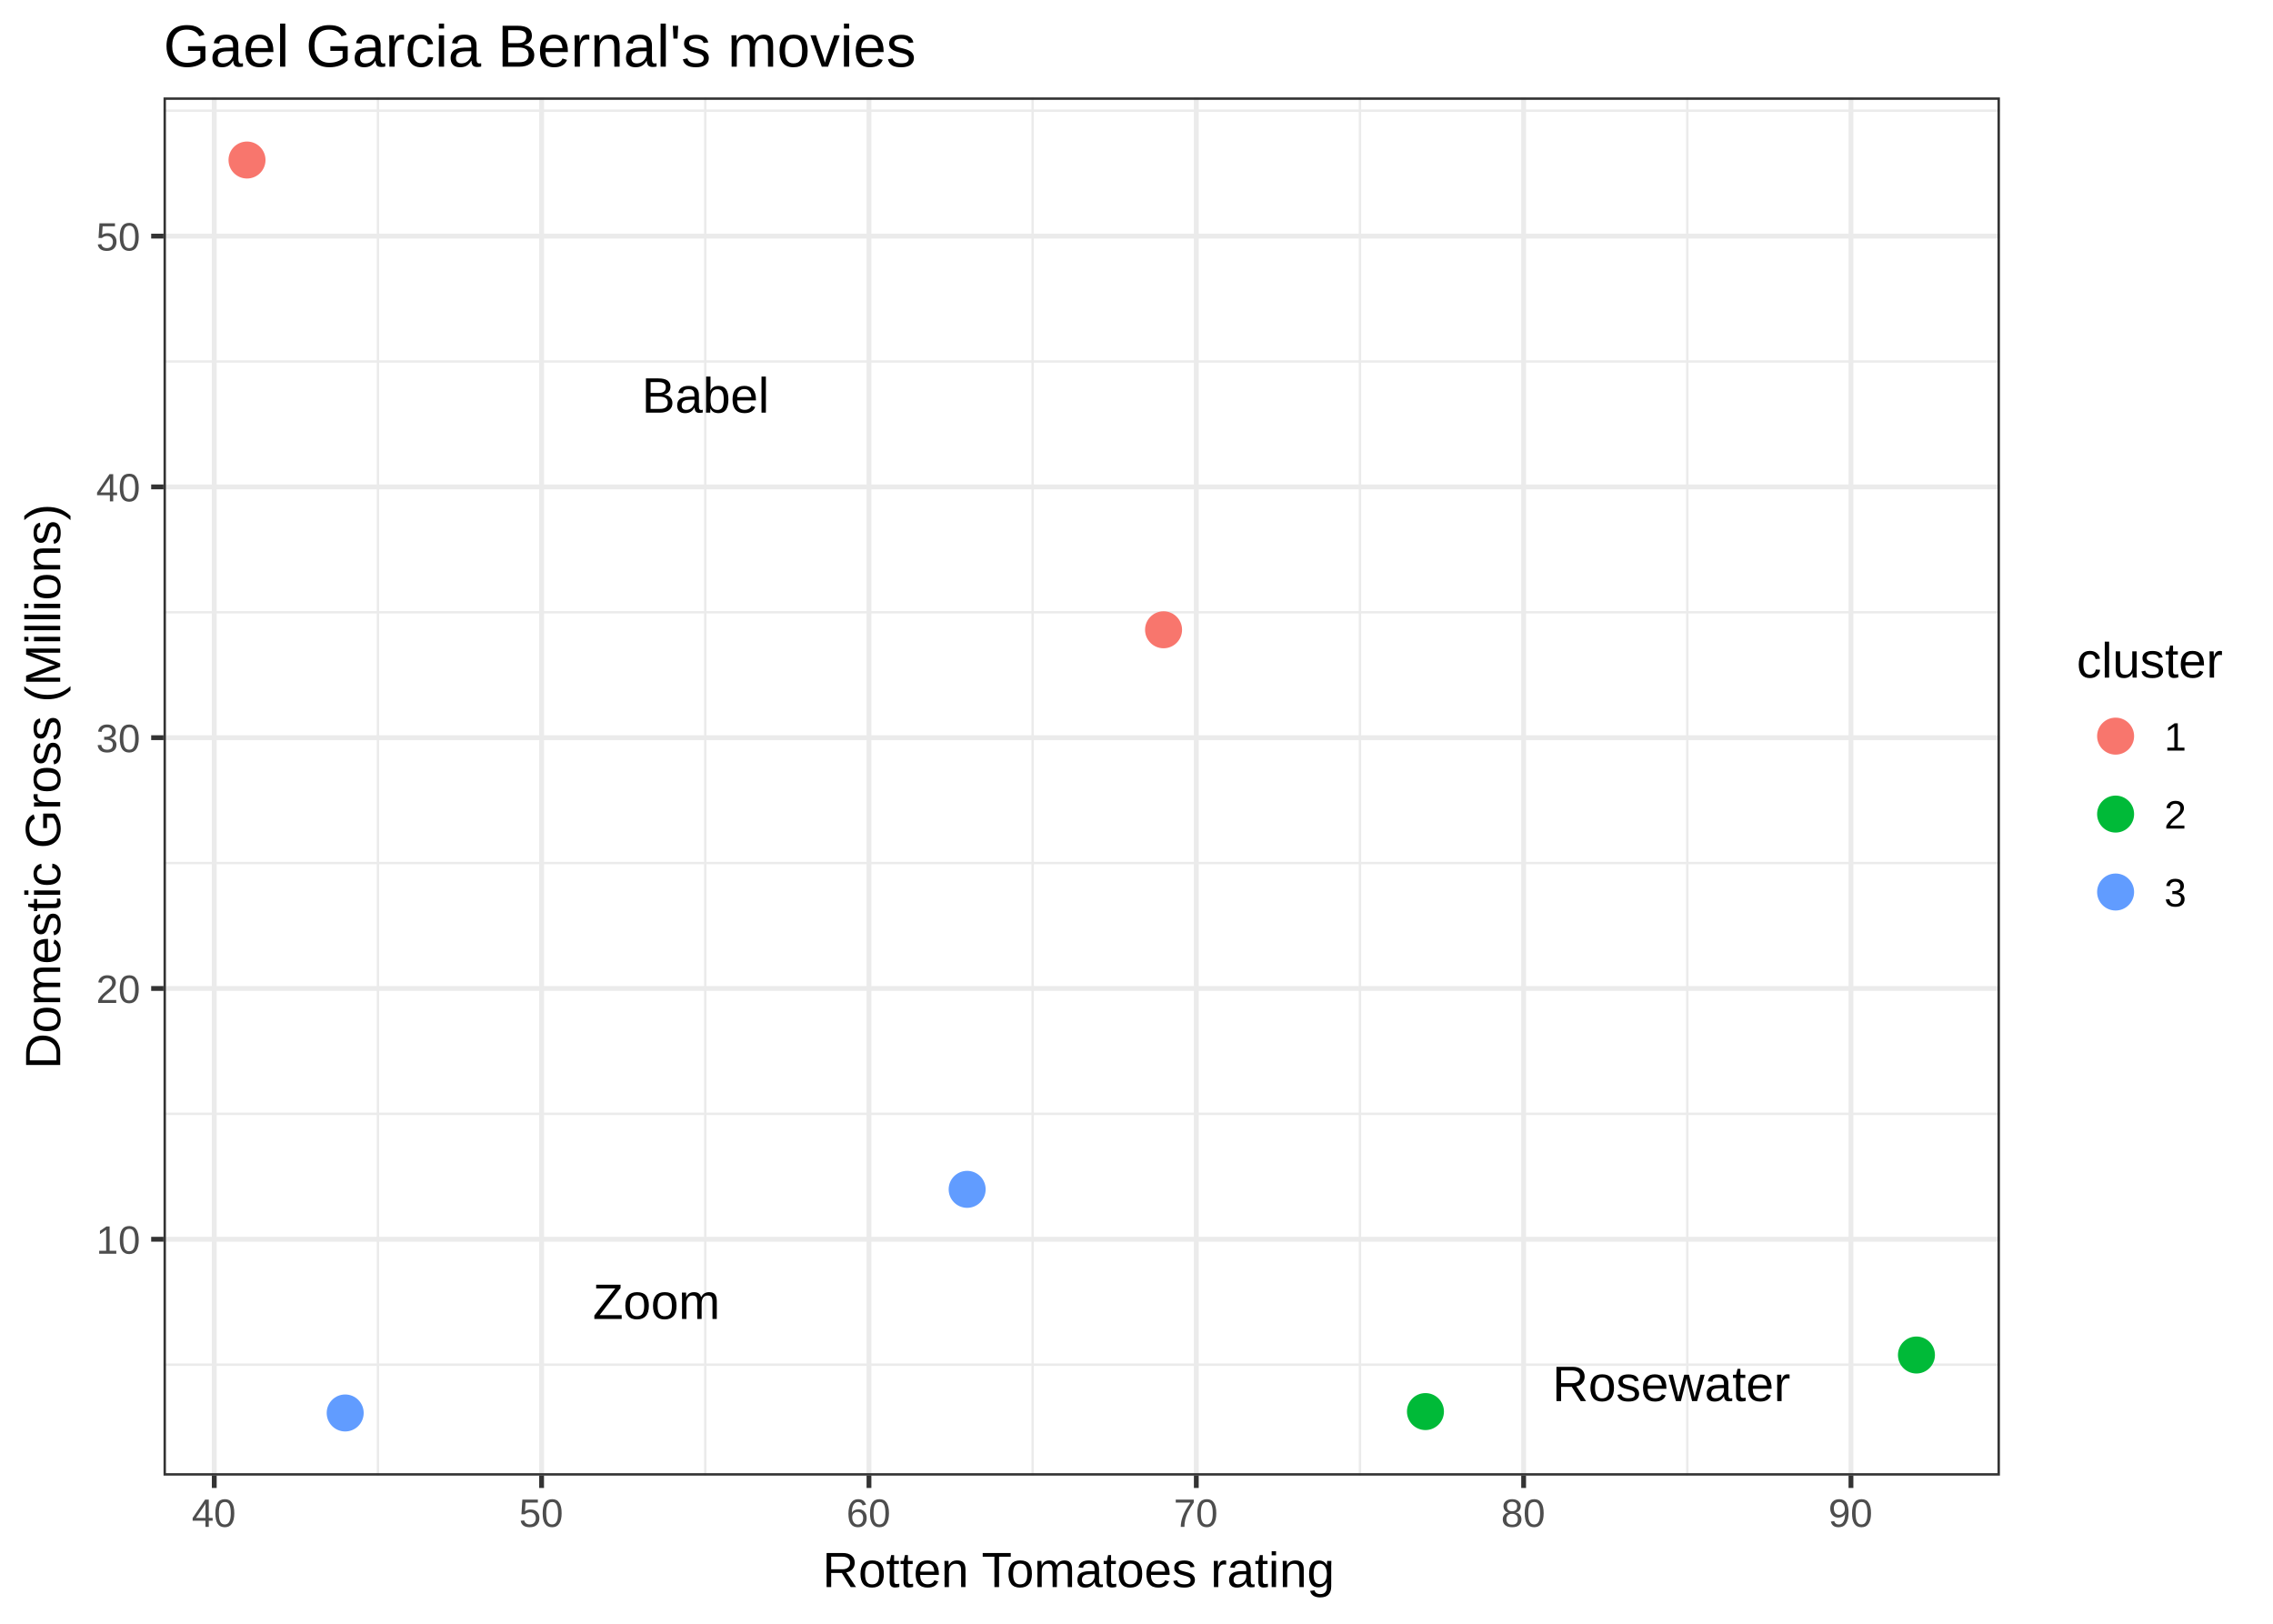
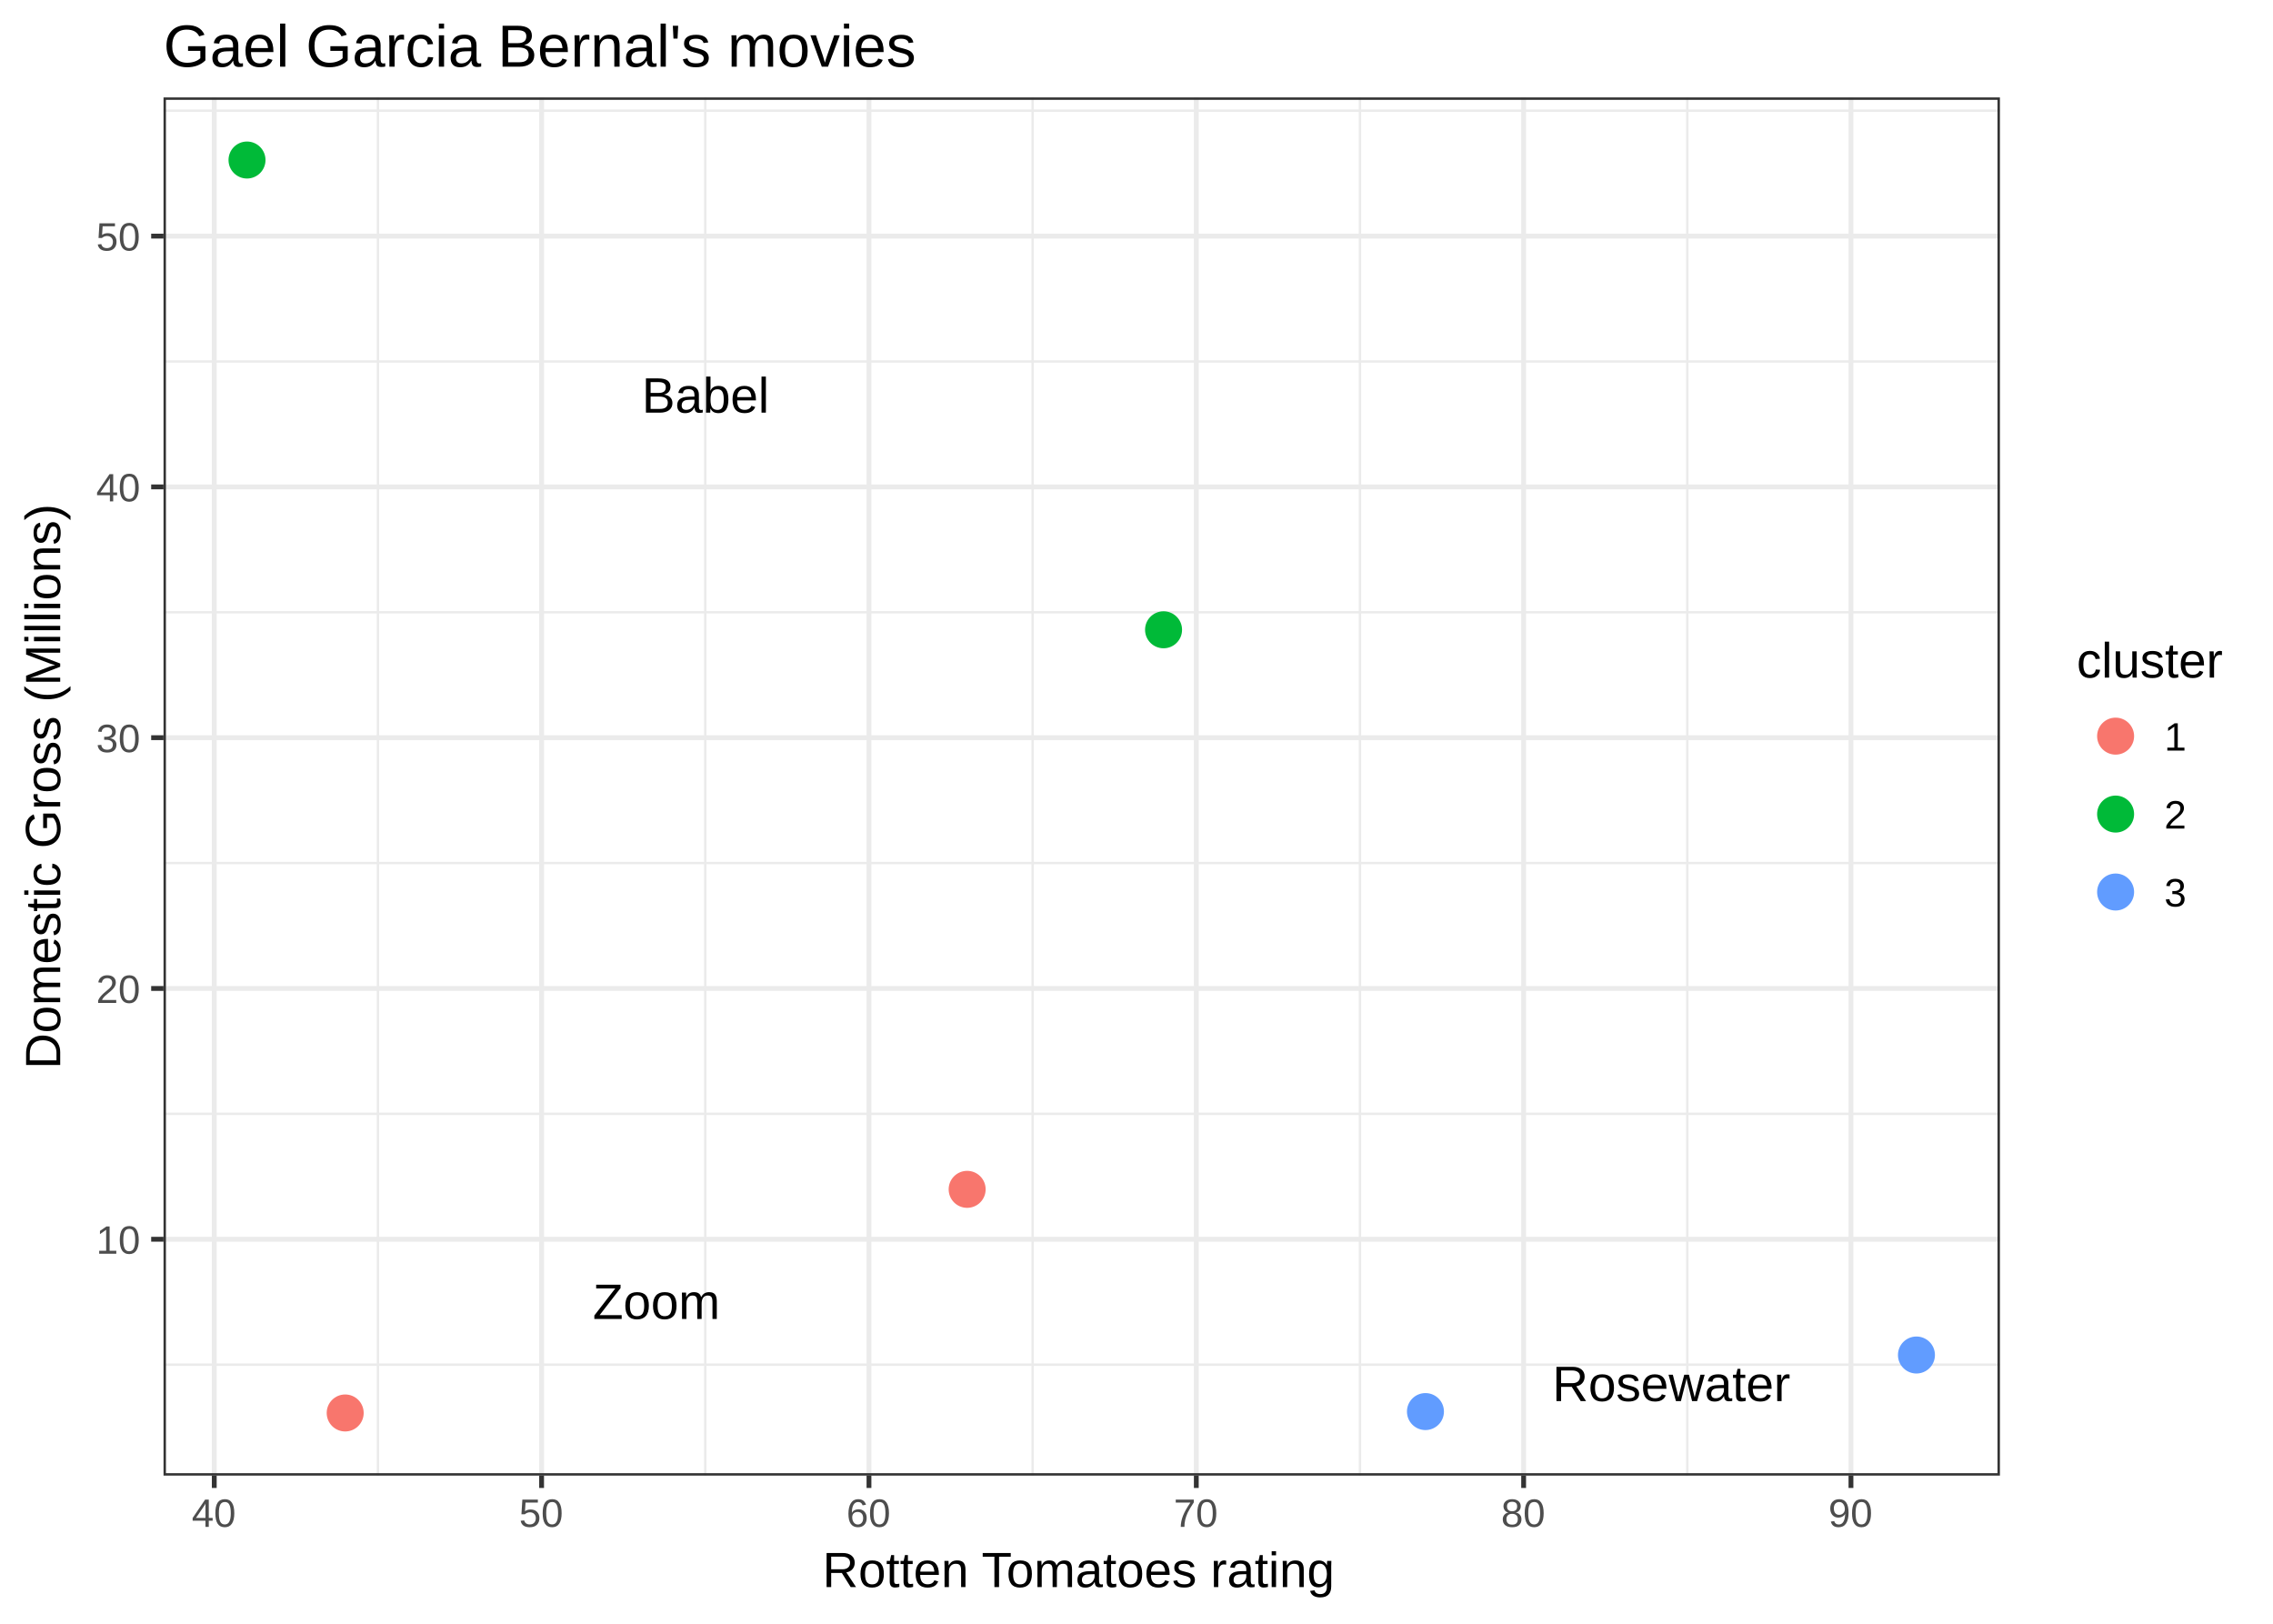
<svg xmlns="http://www.w3.org/2000/svg" viewBox="0 0 504.00 360.00">
  <defs>
    <style type="text/css">
    line, polyline, path, rect, circle {
      fill: none;
      stroke: #000000;
      stroke-linecap: round;
      stroke-linejoin: round;
      stroke-miterlimit: 10.00;
    }
  </style>
  </defs>
  <rect width="100%" height="100%" style="stroke: none; fill: #FFFFFF;" />
  <rect x="0.00" y="0.00" width="504.00" height="360.00" style="stroke-width: 1.07; stroke: #FFFFFF; fill: #FFFFFF;" />
  <defs>
    <clipPath id="cpMzYuMjYwMnw0NDMuNDQ4fDMyNy4xNTd8MjEuNTk1Mw==">
      <rect x="36.26" y="21.60" width="407.19" height="305.56" />
    </clipPath>
  </defs>
  <rect x="36.26" y="21.60" width="407.19" height="305.56" style="stroke-width: 1.07; stroke: none; fill: #FFFFFF;" clip-path="url(#cpMzYuMjYwMnw0NDMuNDQ4fDMyNy4xNTd8MjEuNTk1Mw==)" />
  <polyline points="36.26,302.56 443.45,302.56 " style="stroke-width: 0.53; stroke: #EBEBEB; stroke-linecap: butt;" clip-path="url(#cpMzYuMjYwMnw0NDMuNDQ4fDMyNy4xNTd8MjEuNTk1Mw==)" />
  <polyline points="36.26,246.95 443.45,246.95 " style="stroke-width: 0.53; stroke: #EBEBEB; stroke-linecap: butt;" clip-path="url(#cpMzYuMjYwMnw0NDMuNDQ4fDMyNy4xNTd8MjEuNTk1Mw==)" />
  <polyline points="36.26,191.35 443.45,191.35 " style="stroke-width: 0.53; stroke: #EBEBEB; stroke-linecap: butt;" clip-path="url(#cpMzYuMjYwMnw0NDMuNDQ4fDMyNy4xNTd8MjEuNTk1Mw==)" />
  <polyline points="36.26,135.75 443.45,135.75 " style="stroke-width: 0.53; stroke: #EBEBEB; stroke-linecap: butt;" clip-path="url(#cpMzYuMjYwMnw0NDMuNDQ4fDMyNy4xNTd8MjEuNTk1Mw==)" />
  <polyline points="36.26,80.15 443.45,80.15 " style="stroke-width: 0.53; stroke: #EBEBEB; stroke-linecap: butt;" clip-path="url(#cpMzYuMjYwMnw0NDMuNDQ4fDMyNy4xNTd8MjEuNTk1Mw==)" />
  <polyline points="36.26,24.54 443.45,24.54 " style="stroke-width: 0.53; stroke: #EBEBEB; stroke-linecap: butt;" clip-path="url(#cpMzYuMjYwMnw0NDMuNDQ4fDMyNy4xNTd8MjEuNTk1Mw==)" />
  <polyline points="83.80,327.16 83.80,21.60 " style="stroke-width: 0.53; stroke: #EBEBEB; stroke-linecap: butt;" clip-path="url(#cpMzYuMjYwMnw0NDMuNDQ4fDMyNy4xNTd8MjEuNTk1Mw==)" />
  <polyline points="156.38,327.16 156.38,21.60 " style="stroke-width: 0.53; stroke: #EBEBEB; stroke-linecap: butt;" clip-path="url(#cpMzYuMjYwMnw0NDMuNDQ4fDMyNy4xNTd8MjEuNTk1Mw==)" />
  <polyline points="228.97,327.16 228.97,21.60 " style="stroke-width: 0.53; stroke: #EBEBEB; stroke-linecap: butt;" clip-path="url(#cpMzYuMjYwMnw0NDMuNDQ4fDMyNy4xNTd8MjEuNTk1Mw==)" />
  <polyline points="301.55,327.16 301.55,21.60 " style="stroke-width: 0.53; stroke: #EBEBEB; stroke-linecap: butt;" clip-path="url(#cpMzYuMjYwMnw0NDMuNDQ4fDMyNy4xNTd8MjEuNTk1Mw==)" />
  <polyline points="374.13,327.16 374.13,21.60 " style="stroke-width: 0.53; stroke: #EBEBEB; stroke-linecap: butt;" clip-path="url(#cpMzYuMjYwMnw0NDMuNDQ4fDMyNy4xNTd8MjEuNTk1Mw==)" />
  <polyline points="36.26,274.75 443.45,274.75 " style="stroke-width: 1.07; stroke: #EBEBEB; stroke-linecap: butt;" clip-path="url(#cpMzYuMjYwMnw0NDMuNDQ4fDMyNy4xNTd8MjEuNTk1Mw==)" />
  <polyline points="36.26,219.15 443.45,219.15 " style="stroke-width: 1.07; stroke: #EBEBEB; stroke-linecap: butt;" clip-path="url(#cpMzYuMjYwMnw0NDMuNDQ4fDMyNy4xNTd8MjEuNTk1Mw==)" />
  <polyline points="36.26,163.55 443.45,163.55 " style="stroke-width: 1.07; stroke: #EBEBEB; stroke-linecap: butt;" clip-path="url(#cpMzYuMjYwMnw0NDMuNDQ4fDMyNy4xNTd8MjEuNTk1Mw==)" />
  <polyline points="36.26,107.95 443.45,107.95 " style="stroke-width: 1.07; stroke: #EBEBEB; stroke-linecap: butt;" clip-path="url(#cpMzYuMjYwMnw0NDMuNDQ4fDMyNy4xNTd8MjEuNTk1Mw==)" />
  <polyline points="36.26,52.35 443.45,52.35 " style="stroke-width: 1.07; stroke: #EBEBEB; stroke-linecap: butt;" clip-path="url(#cpMzYuMjYwMnw0NDMuNDQ4fDMyNy4xNTd8MjEuNTk1Mw==)" />
  <polyline points="47.51,327.16 47.51,21.60 " style="stroke-width: 1.07; stroke: #EBEBEB; stroke-linecap: butt;" clip-path="url(#cpMzYuMjYwMnw0NDMuNDQ4fDMyNy4xNTd8MjEuNTk1Mw==)" />
  <polyline points="120.09,327.16 120.09,21.60 " style="stroke-width: 1.07; stroke: #EBEBEB; stroke-linecap: butt;" clip-path="url(#cpMzYuMjYwMnw0NDMuNDQ4fDMyNy4xNTd8MjEuNTk1Mw==)" />
  <polyline points="192.68,327.16 192.68,21.60 " style="stroke-width: 1.07; stroke: #EBEBEB; stroke-linecap: butt;" clip-path="url(#cpMzYuMjYwMnw0NDMuNDQ4fDMyNy4xNTd8MjEuNTk1Mw==)" />
  <polyline points="265.26,327.16 265.26,21.60 " style="stroke-width: 1.07; stroke: #EBEBEB; stroke-linecap: butt;" clip-path="url(#cpMzYuMjYwMnw0NDMuNDQ4fDMyNy4xNTd8MjEuNTk1Mw==)" />
  <polyline points="337.84,327.16 337.84,21.60 " style="stroke-width: 1.07; stroke: #EBEBEB; stroke-linecap: butt;" clip-path="url(#cpMzYuMjYwMnw0NDMuNDQ4fDMyNy4xNTd8MjEuNTk1Mw==)" />
  <polyline points="410.42,327.16 410.42,21.60 " style="stroke-width: 1.07; stroke: #EBEBEB; stroke-linecap: butt;" clip-path="url(#cpMzYuMjYwMnw0NDMuNDQ4fDMyNy4xNTd8MjEuNTk1Mw==)" />
-   <circle cx="214.45" cy="263.69" r="2.81pt" style="stroke-width: 0.71; stroke: #619CFF; fill: #619CFF;" clip-path="url(#cpMzYuMjYwMnw0NDMuNDQ4fDMyNy4xNTd8MjEuNTk1Mw==)" />
-   <circle cx="316.07" cy="312.96" r="2.81pt" style="stroke-width: 0.71; stroke: #00BA38; fill: #00BA38;" clip-path="url(#cpMzYuMjYwMnw0NDMuNDQ4fDMyNy4xNTd8MjEuNTk1Mw==)" />
-   <circle cx="54.77" cy="35.48" r="2.81pt" style="stroke-width: 0.71; stroke: #F8766D; fill: #F8766D;" clip-path="url(#cpMzYuMjYwMnw0NDMuNDQ4fDMyNy4xNTd8MjEuNTk1Mw==)" />
-   <circle cx="76.54" cy="313.27" r="2.81pt" style="stroke-width: 0.71; stroke: #619CFF; fill: #619CFF;" clip-path="url(#cpMzYuMjYwMnw0NDMuNDQ4fDMyNy4xNTd8MjEuNTk1Mw==)" />
-   <circle cx="258.00" cy="139.63" r="2.81pt" style="stroke-width: 0.71; stroke: #F8766D; fill: #F8766D;" clip-path="url(#cpMzYuMjYwMnw0NDMuNDQ4fDMyNy4xNTd8MjEuNTk1Mw==)" />
-   <circle cx="424.94" cy="300.42" r="2.81pt" style="stroke-width: 0.71; stroke: #00BA38; fill: #00BA38;" clip-path="url(#cpMzYuMjYwMnw0NDMuNDQ4fDMyNy4xNTd8MjEuNTk1Mw==)" />
+   <circle cx="214.45" cy="263.69" r="2.81pt" style="stroke-width: 0.71; stroke: #F8766D; fill: #F8766D;" clip-path="url(#cpMzYuMjYwMnw0NDMuNDQ4fDMyNy4xNTd8MjEuNTk1Mw==)" />
+   <circle cx="316.07" cy="312.96" r="2.81pt" style="stroke-width: 0.71; stroke: #619CFF; fill: #619CFF;" clip-path="url(#cpMzYuMjYwMnw0NDMuNDQ4fDMyNy4xNTd8MjEuNTk1Mw==)" />
+   <circle cx="54.77" cy="35.48" r="2.81pt" style="stroke-width: 0.71; stroke: #00BA38; fill: #00BA38;" clip-path="url(#cpMzYuMjYwMnw0NDMuNDQ4fDMyNy4xNTd8MjEuNTk1Mw==)" />
+   <circle cx="76.54" cy="313.27" r="2.81pt" style="stroke-width: 0.71; stroke: #F8766D; fill: #F8766D;" clip-path="url(#cpMzYuMjYwMnw0NDMuNDQ4fDMyNy4xNTd8MjEuNTk1Mw==)" />
+   <circle cx="258.00" cy="139.63" r="2.81pt" style="stroke-width: 0.71; stroke: #00BA38; fill: #00BA38;" clip-path="url(#cpMzYuMjYwMnw0NDMuNDQ4fDMyNy4xNTd8MjEuNTk1Mw==)" />
+   <circle cx="424.94" cy="300.42" r="2.81pt" style="stroke-width: 0.71; stroke: #619CFF; fill: #619CFF;" clip-path="url(#cpMzYuMjYwMnw0NDMuNDQ4fDMyNy4xNTd8MjEuNTk1Mw==)" />
+   <g clip-path="url(#cpMzYuMjYwMnw0NDMuNDQ4fDMyNy4xNTd8MjEuNTk1Mw==)">
+     <text x="131.44" y="292.42" style="font-size: 11.04px; font-family: Arial;" textLength="28.12px" lengthAdjust="spacingAndGlyphs">Zoom</text>
+   </g>
  <g clip-path="url(#cpMzYuMjYwMnw0NDMuNDQ4fDMyNy4xNTd8MjEuNTk1Mw==)">
    <text x="142.32" y="91.49" style="font-size: 11.04px; font-family: Arial;" textLength="28.13px" lengthAdjust="spacingAndGlyphs">Babel</text>
  </g>
  <g clip-path="url(#cpMzYuMjYwMnw0NDMuNDQ4fDMyNy4xNTd8MjEuNTk1Mw==)">
    <text x="344.21" y="310.63" style="font-size: 11.04px; font-family: Arial;" textLength="52.58px" lengthAdjust="spacingAndGlyphs">Rosewater</text>
-   </g>
-   <g clip-path="url(#cpMzYuMjYwMnw0NDMuNDQ4fDMyNy4xNTd8MjEuNTk1Mw==)">
-     <text x="131.44" y="292.42" style="font-size: 11.04px; font-family: Arial;" textLength="28.12px" lengthAdjust="spacingAndGlyphs">Zoom</text>
  </g>
  <rect x="36.26" y="21.60" width="407.19" height="305.56" style="stroke-width: 1.07; stroke: #333333;" clip-path="url(#cpMzYuMjYwMnw0NDMuNDQ4fDMyNy4xNTd8MjEuNTk1Mw==)" />
  <defs>
    <clipPath id="cpMHw1MDR8MzYwfDA=">
      <rect x="0.00" y="0.00" width="504.00" height="360.00" />
    </clipPath>
  </defs>
  <g clip-path="url(#cpMHw1MDR8MzYwfDA=)">
    <text x="21.32" y="277.97" style="font-size: 8.80px; fill: #4D4D4D; font-family: Arial;" textLength="10.01px" lengthAdjust="spacingAndGlyphs">10</text>
  </g>
  <g clip-path="url(#cpMHw1MDR8MzYwfDA=)">
    <text x="21.32" y="222.37" style="font-size: 8.80px; fill: #4D4D4D; font-family: Arial;" textLength="10.01px" lengthAdjust="spacingAndGlyphs">20</text>
  </g>
  <g clip-path="url(#cpMHw1MDR8MzYwfDA=)">
    <text x="21.32" y="166.77" style="font-size: 8.80px; fill: #4D4D4D; font-family: Arial;" textLength="10.01px" lengthAdjust="spacingAndGlyphs">30</text>
  </g>
  <g clip-path="url(#cpMHw1MDR8MzYwfDA=)">
    <text x="21.32" y="111.17" style="font-size: 8.80px; fill: #4D4D4D; font-family: Arial;" textLength="10.01px" lengthAdjust="spacingAndGlyphs">40</text>
  </g>
  <g clip-path="url(#cpMHw1MDR8MzYwfDA=)">
    <text x="21.32" y="55.56" style="font-size: 8.80px; fill: #4D4D4D; font-family: Arial;" textLength="10.01px" lengthAdjust="spacingAndGlyphs">50</text>
  </g>
  <polyline points="33.52,274.75 36.26,274.75 " style="stroke-width: 1.07; stroke: #333333; stroke-linecap: butt;" clip-path="url(#cpMHw1MDR8MzYwfDA=)" />
  <polyline points="33.52,219.15 36.26,219.15 " style="stroke-width: 1.07; stroke: #333333; stroke-linecap: butt;" clip-path="url(#cpMHw1MDR8MzYwfDA=)" />
  <polyline points="33.52,163.55 36.26,163.55 " style="stroke-width: 1.07; stroke: #333333; stroke-linecap: butt;" clip-path="url(#cpMHw1MDR8MzYwfDA=)" />
  <polyline points="33.52,107.95 36.26,107.95 " style="stroke-width: 1.07; stroke: #333333; stroke-linecap: butt;" clip-path="url(#cpMHw1MDR8MzYwfDA=)" />
  <polyline points="33.52,52.35 36.26,52.35 " style="stroke-width: 1.07; stroke: #333333; stroke-linecap: butt;" clip-path="url(#cpMHw1MDR8MzYwfDA=)" />
  <polyline points="47.51,329.90 47.51,327.16 " style="stroke-width: 1.07; stroke: #333333; stroke-linecap: butt;" clip-path="url(#cpMHw1MDR8MzYwfDA=)" />
  <polyline points="120.09,329.90 120.09,327.16 " style="stroke-width: 1.07; stroke: #333333; stroke-linecap: butt;" clip-path="url(#cpMHw1MDR8MzYwfDA=)" />
  <polyline points="192.68,329.90 192.68,327.16 " style="stroke-width: 1.07; stroke: #333333; stroke-linecap: butt;" clip-path="url(#cpMHw1MDR8MzYwfDA=)" />
  <polyline points="265.26,329.90 265.26,327.16 " style="stroke-width: 1.07; stroke: #333333; stroke-linecap: butt;" clip-path="url(#cpMHw1MDR8MzYwfDA=)" />
  <polyline points="337.84,329.90 337.84,327.16 " style="stroke-width: 1.07; stroke: #333333; stroke-linecap: butt;" clip-path="url(#cpMHw1MDR8MzYwfDA=)" />
  <polyline points="410.42,329.90 410.42,327.16 " style="stroke-width: 1.07; stroke: #333333; stroke-linecap: butt;" clip-path="url(#cpMHw1MDR8MzYwfDA=)" />
  <g clip-path="url(#cpMHw1MDR8MzYwfDA=)">
    <text x="42.51" y="338.53" style="font-size: 8.80px; fill: #4D4D4D; font-family: Arial;" textLength="10.01px" lengthAdjust="spacingAndGlyphs">40</text>
  </g>
  <g clip-path="url(#cpMHw1MDR8MzYwfDA=)">
    <text x="115.09" y="338.53" style="font-size: 8.80px; fill: #4D4D4D; font-family: Arial;" textLength="10.01px" lengthAdjust="spacingAndGlyphs">50</text>
  </g>
  <g clip-path="url(#cpMHw1MDR8MzYwfDA=)">
    <text x="187.67" y="338.53" style="font-size: 8.80px; fill: #4D4D4D; font-family: Arial;" textLength="10.01px" lengthAdjust="spacingAndGlyphs">60</text>
  </g>
  <g clip-path="url(#cpMHw1MDR8MzYwfDA=)">
    <text x="260.25" y="338.53" style="font-size: 8.80px; fill: #4D4D4D; font-family: Arial;" textLength="10.01px" lengthAdjust="spacingAndGlyphs">70</text>
  </g>
  <g clip-path="url(#cpMHw1MDR8MzYwfDA=)">
    <text x="332.84" y="338.53" style="font-size: 8.80px; fill: #4D4D4D; font-family: Arial;" textLength="10.01px" lengthAdjust="spacingAndGlyphs">80</text>
  </g>
  <g clip-path="url(#cpMHw1MDR8MzYwfDA=)">
    <text x="405.42" y="338.53" style="font-size: 8.80px; fill: #4D4D4D; font-family: Arial;" textLength="10.01px" lengthAdjust="spacingAndGlyphs">90</text>
  </g>
  <g clip-path="url(#cpMHw1MDR8MzYwfDA=)">
    <text x="182.38" y="351.88" style="font-size: 11.00px; font-family: Arial;" textLength="114.95px" lengthAdjust="spacingAndGlyphs">Rotten Tomatoes rating</text>
  </g>
  <g clip-path="url(#cpMHw1MDR8MzYwfDA=)">
    <text transform="translate(13.35,237.02) rotate(-90)" style="font-size: 11.00px; font-family: Arial;" textLength="125.29px" lengthAdjust="spacingAndGlyphs">Domestic Gross (Millions)</text>
  </g>
  <rect x="454.79" y="136.68" width="43.73" height="75.40" style="stroke-width: 1.07; stroke: none; fill: #FFFFFF;" clip-path="url(#cpMHw1MDR8MzYwfDA=)" />
  <g clip-path="url(#cpMHw1MDR8MzYwfDA=)">
    <text x="460.46" y="150.23" style="font-size: 11.00px; font-family: Arial;" textLength="32.40px" lengthAdjust="spacingAndGlyphs">cluster</text>
  </g>
  <rect x="460.46" y="154.57" width="17.28" height="17.28" style="stroke-width: 1.07; stroke: none; fill: #FFFFFF;" clip-path="url(#cpMHw1MDR8MzYwfDA=)" />
  <circle cx="469.10" cy="163.21" r="2.81pt" style="stroke-width: 0.71; stroke: #F8766D; fill: #F8766D;" clip-path="url(#cpMHw1MDR8MzYwfDA=)" />
  <rect x="460.46" y="171.85" width="17.28" height="17.28" style="stroke-width: 1.07; stroke: none; fill: #FFFFFF;" clip-path="url(#cpMHw1MDR8MzYwfDA=)" />
  <circle cx="469.10" cy="180.49" r="2.81pt" style="stroke-width: 0.71; stroke: #00BA38; fill: #00BA38;" clip-path="url(#cpMHw1MDR8MzYwfDA=)" />
  <rect x="460.46" y="189.13" width="17.28" height="17.28" style="stroke-width: 1.07; stroke: none; fill: #FFFFFF;" clip-path="url(#cpMHw1MDR8MzYwfDA=)" />
  <circle cx="469.10" cy="197.77" r="2.81pt" style="stroke-width: 0.71; stroke: #619CFF; fill: #619CFF;" clip-path="url(#cpMHw1MDR8MzYwfDA=)" />
  <g clip-path="url(#cpMHw1MDR8MzYwfDA=)">
    <text x="479.90" y="166.42" style="font-size: 8.80px; font-family: Arial;" textLength="5.01px" lengthAdjust="spacingAndGlyphs">1</text>
  </g>
  <g clip-path="url(#cpMHw1MDR8MzYwfDA=)">
    <text x="479.90" y="183.70" style="font-size: 8.80px; font-family: Arial;" textLength="5.01px" lengthAdjust="spacingAndGlyphs">2</text>
  </g>
  <g clip-path="url(#cpMHw1MDR8MzYwfDA=)">
    <text x="479.90" y="200.98" style="font-size: 8.80px; font-family: Arial;" textLength="5.01px" lengthAdjust="spacingAndGlyphs">3</text>
  </g>
  <g clip-path="url(#cpMHw1MDR8MzYwfDA=)">
    <text x="36.26" y="14.79" style="font-size: 13.20px; font-family: Arial;" textLength="164.32px" lengthAdjust="spacingAndGlyphs">Gael Garcia Bernal's movies</text>
  </g>
</svg>
